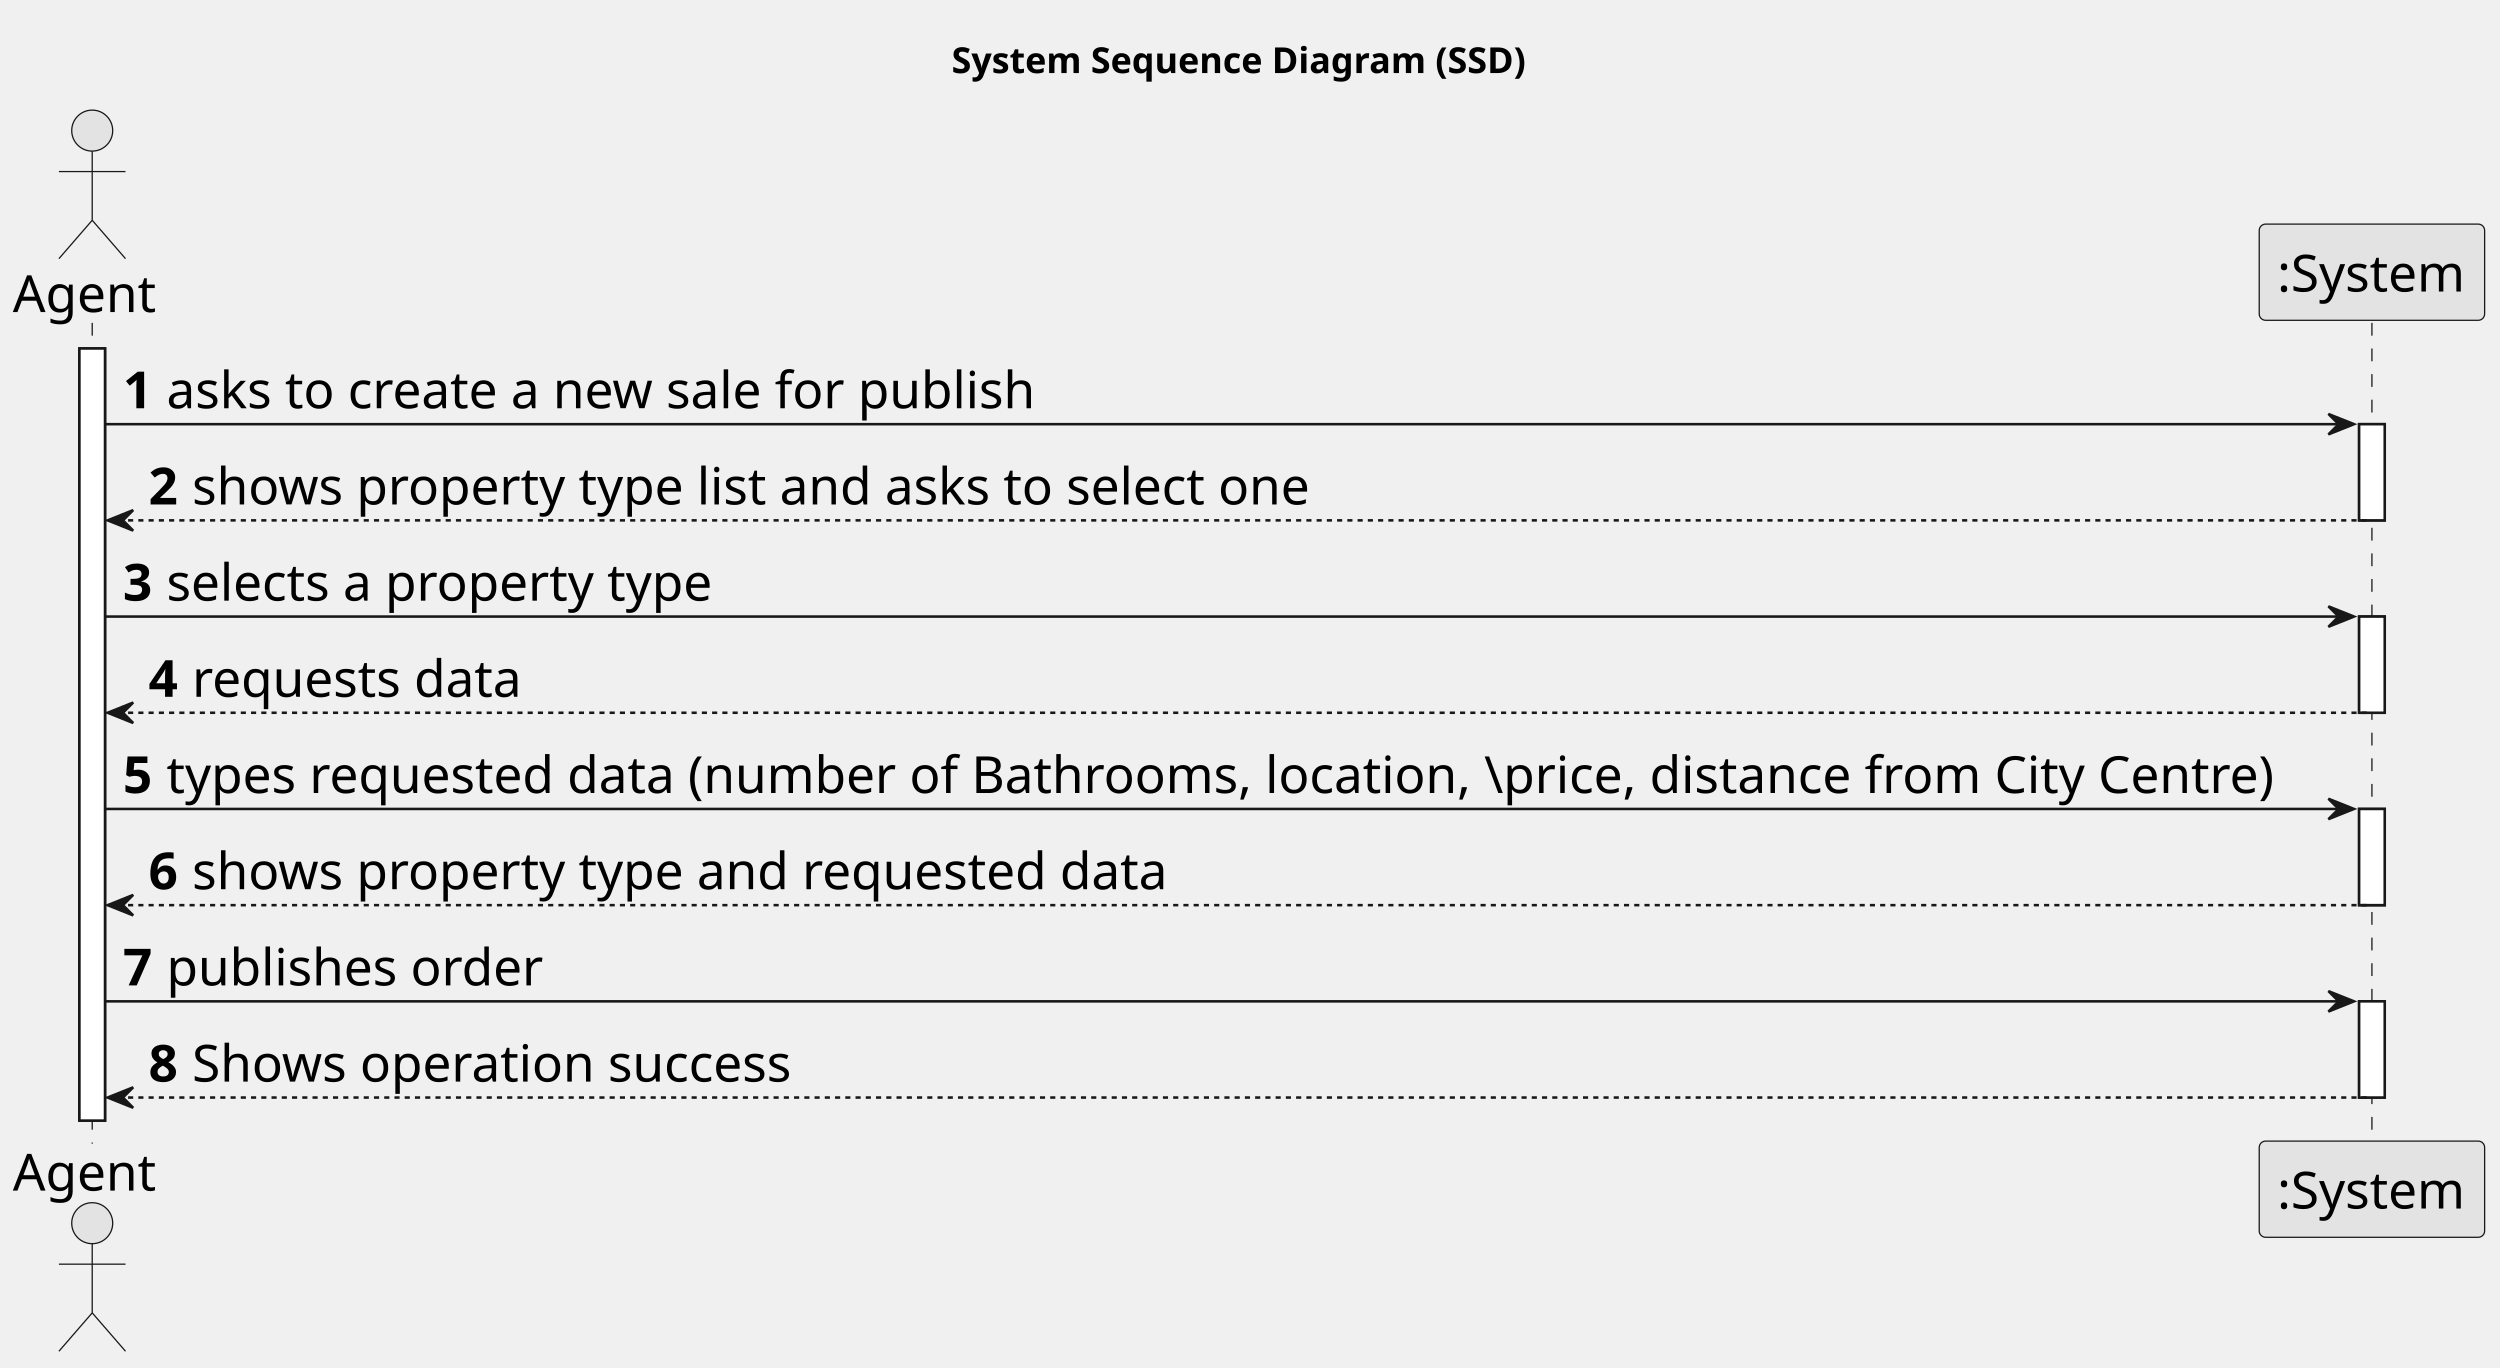
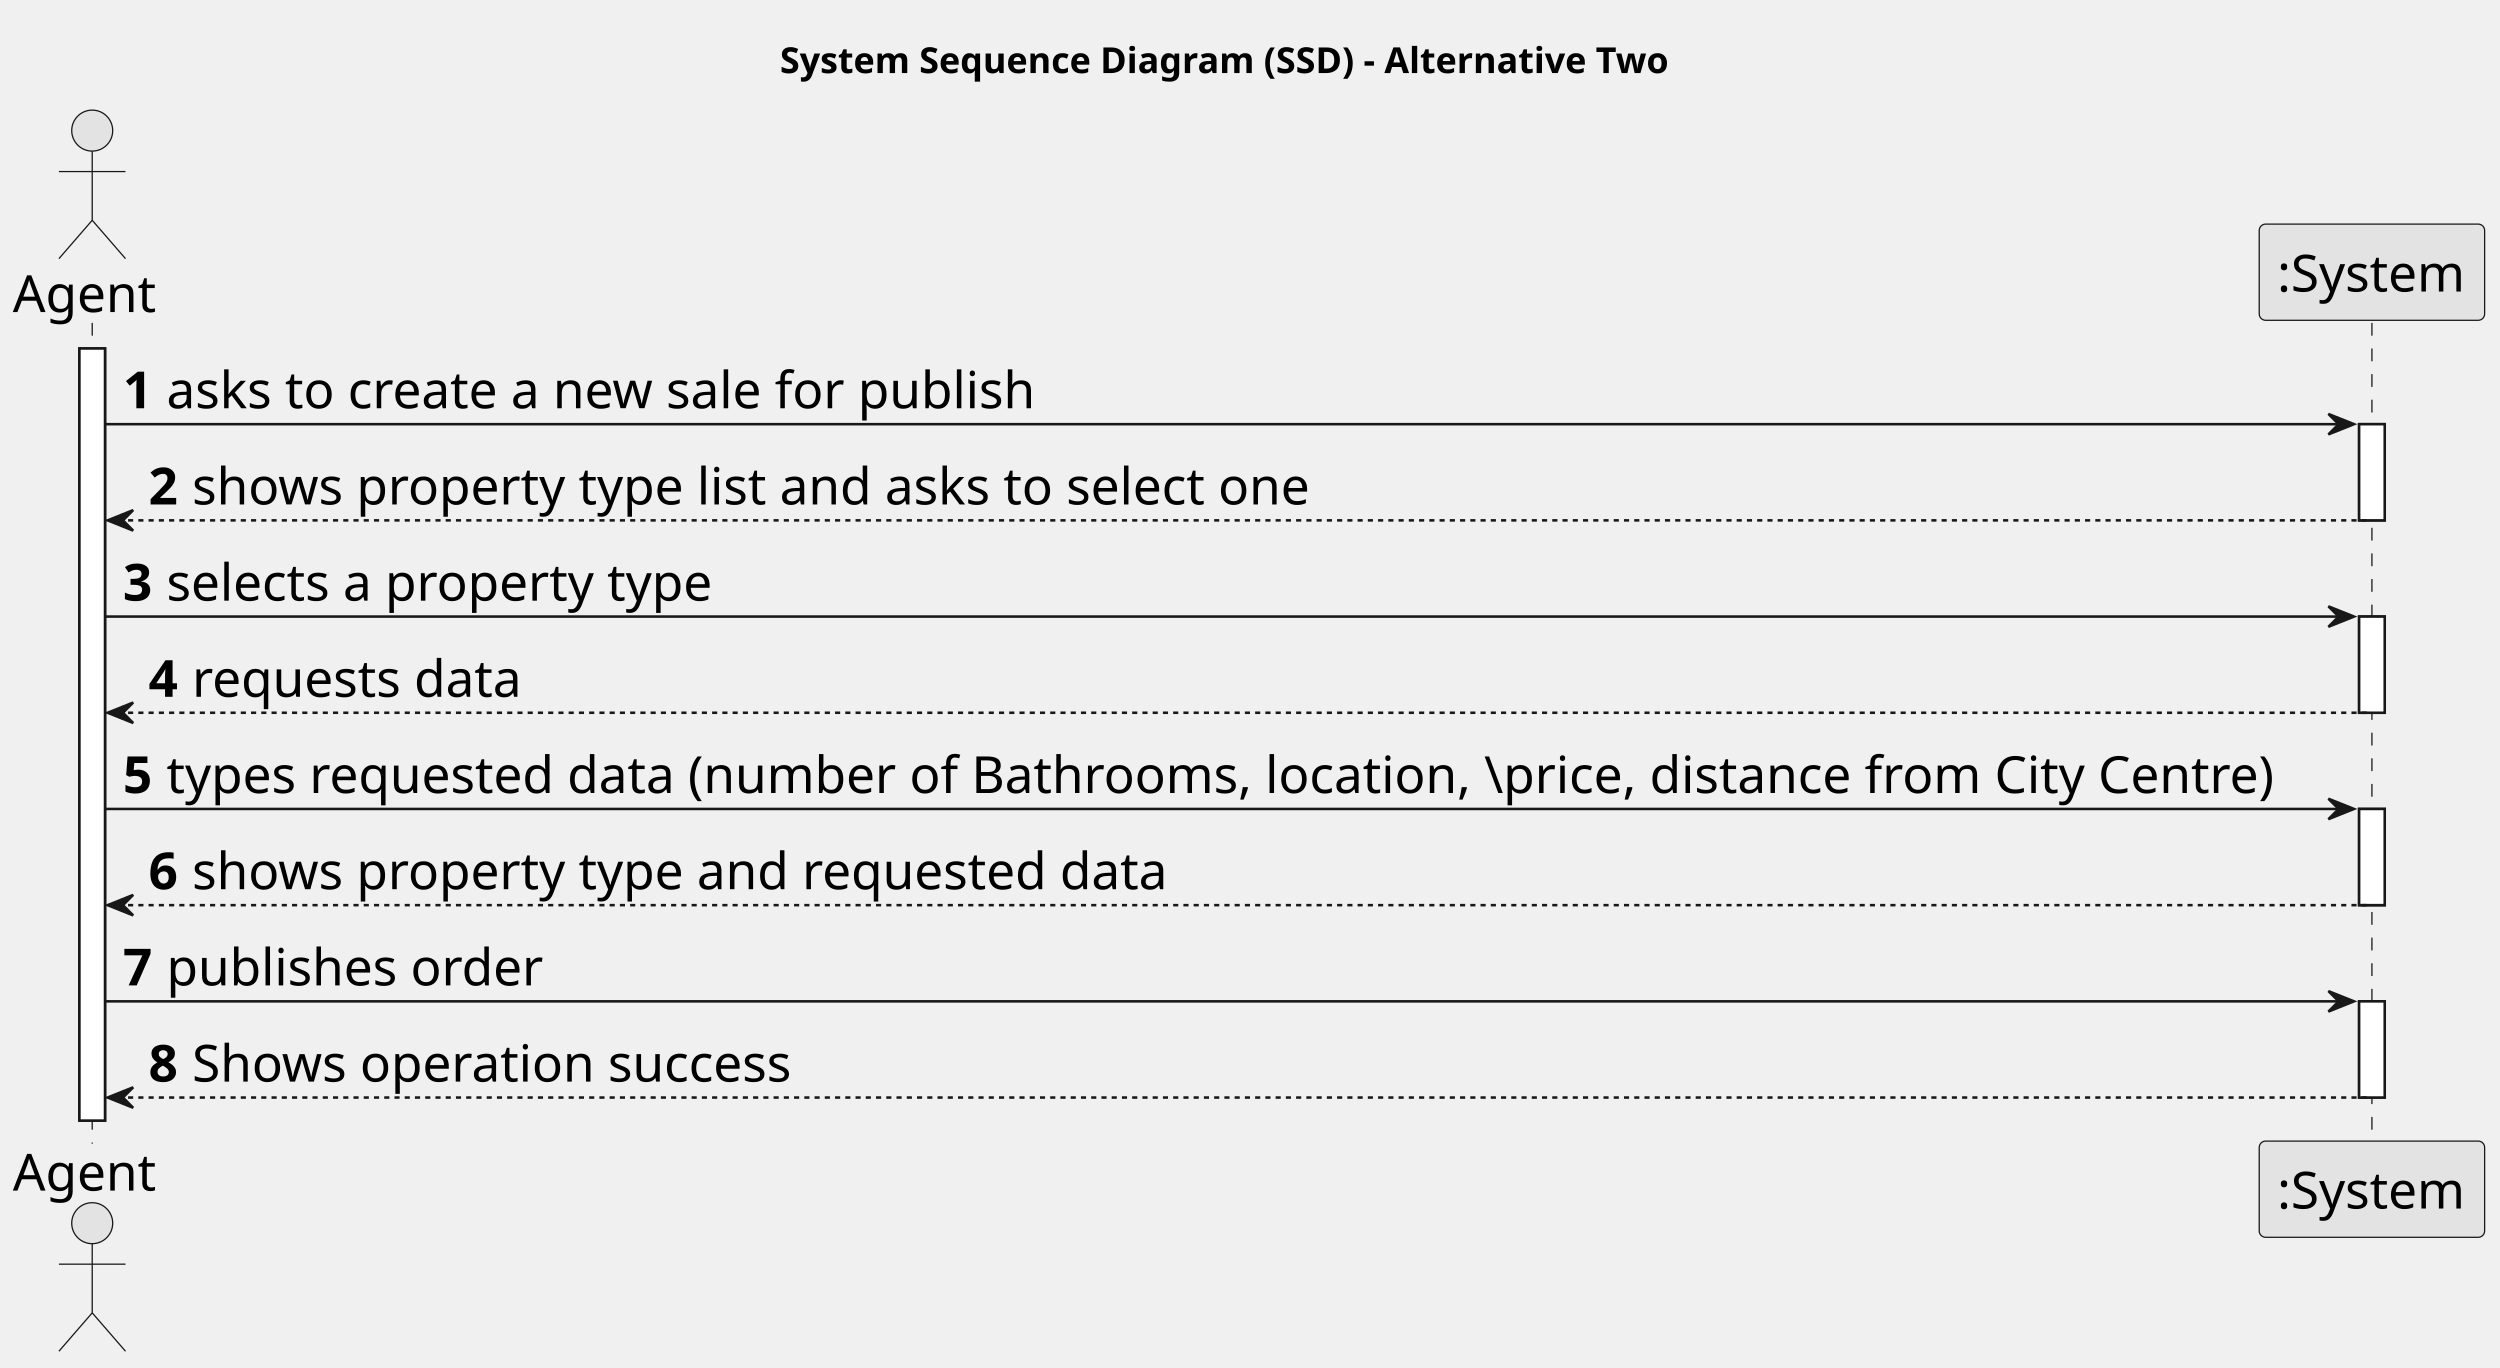
<svg xmlns="http://www.w3.org/2000/svg" contentStyleType="text/css" height="534px" preserveAspectRatio="none" style="width:976px;height:534px;background:#FFFFFF;" version="1.1" viewBox="0 0 976 534" width="976px" zoomAndPan="magnify">
  <defs />
  <g>
-     <text fill="#000000" font-family="sans-serif" font-size="14" font-weight="bold" lengthAdjust="spacing" textLength="231" x="371.5" y="28.535">System Sequence Diagram (SSD)</text>
+     <text fill="#000000" font-family="sans-serif" font-size="14" font-weight="bold" lengthAdjust="spacing" textLength="365" x="304.5" y="28.535">System Sequence Diagram (SSD) - Alternative Two</text>
    <rect fill="#FFFFFF" height="301.438" style="stroke:#181818;stroke-width:1.0;" width="10" x="31" y="136.043" />
    <rect fill="#FFFFFF" height="37.555" style="stroke:#181818;stroke-width:1.0;" width="10" x="921" y="165.598" />
    <rect fill="#FFFFFF" height="37.555" style="stroke:#181818;stroke-width:1.0;" width="10" x="921" y="240.707" />
    <rect fill="#FFFFFF" height="37.555" style="stroke:#181818;stroke-width:1.0;" width="10" x="921" y="315.816" />
    <rect fill="#FFFFFF" height="37.555" style="stroke:#181818;stroke-width:1.0;" width="10" x="921" y="390.926" />
    <line style="stroke:#181818;stroke-width:0.5;stroke-dasharray:5.0,5.0;" x1="36" x2="36" y1="126.043" y2="446.481" />
    <line style="stroke:#181818;stroke-width:0.5;stroke-dasharray:5.0,5.0;" x1="926" x2="926" y1="126.043" y2="446.481" />
    <text fill="#000000" font-family="sans-serif" font-size="20" lengthAdjust="spacing" textLength="56" x="5" y="121.824">Agent</text>
    <ellipse cx="36" cy="50.988" fill="#E3E3E3" rx="8" ry="8" style="stroke:#181818;stroke-width:0.5;" />
    <path d="M36,58.988 L36,85.988 M23,66.988 L49,66.988 M36,85.988 L23,100.988 M36,85.988 L49,100.988 " fill="none" style="stroke:#181818;stroke-width:0.5;" />
    <text fill="#000000" font-family="sans-serif" font-size="20" lengthAdjust="spacing" textLength="56" x="5" y="464.816">Agent</text>
    <ellipse cx="36" cy="477.535" fill="#E3E3E3" rx="8" ry="8" style="stroke:#181818;stroke-width:0.5;" />
    <path d="M36,485.535 L36,512.535 M23,493.535 L49,493.535 M36,512.535 L23,527.535 M36,512.535 L49,527.535 " fill="none" style="stroke:#181818;stroke-width:0.5;" />
    <rect fill="#E3E3E3" height="37.555" rx="2.5" ry="2.5" style="stroke:#181818;stroke-width:0.5;" width="88" x="882" y="87.488" />
    <text fill="#000000" font-family="sans-serif" font-size="20" lengthAdjust="spacing" textLength="74" x="889" y="113.824">:System</text>
    <rect fill="#E3E3E3" height="37.555" rx="2.5" ry="2.5" style="stroke:#181818;stroke-width:0.5;" width="88" x="882" y="445.481" />
    <text fill="#000000" font-family="sans-serif" font-size="20" lengthAdjust="spacing" textLength="74" x="889" y="471.816">:System</text>
    <rect fill="#FFFFFF" height="301.438" style="stroke:#181818;stroke-width:1.0;" width="10" x="31" y="136.043" />
    <rect fill="#FFFFFF" height="37.555" style="stroke:#181818;stroke-width:1.0;" width="10" x="921" y="165.598" />
    <rect fill="#FFFFFF" height="37.555" style="stroke:#181818;stroke-width:1.0;" width="10" x="921" y="240.707" />
    <rect fill="#FFFFFF" height="37.555" style="stroke:#181818;stroke-width:1.0;" width="10" x="921" y="315.816" />
    <rect fill="#FFFFFF" height="37.555" style="stroke:#181818;stroke-width:1.0;" width="10" x="921" y="390.926" />
    <polygon fill="#181818" points="909,161.598,919,165.598,909,169.598,913,165.598" style="stroke:#181818;stroke-width:1.0;" />
    <line style="stroke:#181818;stroke-width:1.0;" x1="41" x2="915" y1="165.598" y2="165.598" />
    <text fill="#000000" font-family="sans-serif" font-size="20" font-weight="bold" lengthAdjust="spacing" textLength="13" x="48" y="159.379">1</text>
    <text fill="#000000" font-family="sans-serif" font-size="20" lengthAdjust="spacing" textLength="348" x="65" y="159.379">asks to create a new sale for publish</text>
    <polygon fill="#181818" points="52,199.152,42,203.152,52,207.152,48,203.152" style="stroke:#181818;stroke-width:1.0;" />
    <line style="stroke:#181818;stroke-width:1.0;stroke-dasharray:2.0,2.0;" x1="46" x2="925" y1="203.152" y2="203.152" />
    <text fill="#000000" font-family="sans-serif" font-size="20" font-weight="bold" lengthAdjust="spacing" textLength="13" x="58" y="196.934">2</text>
    <text fill="#000000" font-family="sans-serif" font-size="20" lengthAdjust="spacing" textLength="447" x="75" y="196.934">shows property type list and asks to select one</text>
    <polygon fill="#181818" points="909,236.707,919,240.707,909,244.707,913,240.707" style="stroke:#181818;stroke-width:1.0;" />
    <line style="stroke:#181818;stroke-width:1.0;" x1="41" x2="915" y1="240.707" y2="240.707" />
    <text fill="#000000" font-family="sans-serif" font-size="20" font-weight="bold" lengthAdjust="spacing" textLength="13" x="48" y="234.488">3</text>
    <text fill="#000000" font-family="sans-serif" font-size="20" lengthAdjust="spacing" textLength="217" x="65" y="234.488">selects a property type</text>
    <polygon fill="#181818" points="52,274.262,42,278.262,52,282.262,48,278.262" style="stroke:#181818;stroke-width:1.0;" />
    <line style="stroke:#181818;stroke-width:1.0;stroke-dasharray:2.0,2.0;" x1="46" x2="925" y1="278.262" y2="278.262" />
    <text fill="#000000" font-family="sans-serif" font-size="20" font-weight="bold" lengthAdjust="spacing" textLength="13" x="58" y="272.043">4</text>
    <text fill="#000000" font-family="sans-serif" font-size="20" lengthAdjust="spacing" textLength="130" x="75" y="272.043">requests data</text>
    <polygon fill="#181818" points="909,311.816,919,315.816,909,319.816,913,315.816" style="stroke:#181818;stroke-width:1.0;" />
    <line style="stroke:#181818;stroke-width:1.0;" x1="41" x2="915" y1="315.816" y2="315.816" />
    <text fill="#000000" font-family="sans-serif" font-size="20" font-weight="bold" lengthAdjust="spacing" textLength="13" x="48" y="309.598">5</text>
    <text fill="#000000" font-family="sans-serif" font-size="20" lengthAdjust="spacing" textLength="844" x="65" y="309.598">types requested data (number of Bathrooms, location, \price, distance from City Centre)</text>
    <polygon fill="#181818" points="52,349.371,42,353.371,52,357.371,48,353.371" style="stroke:#181818;stroke-width:1.0;" />
    <line style="stroke:#181818;stroke-width:1.0;stroke-dasharray:2.0,2.0;" x1="46" x2="925" y1="353.371" y2="353.371" />
    <text fill="#000000" font-family="sans-serif" font-size="20" font-weight="bold" lengthAdjust="spacing" textLength="13" x="58" y="347.152">6</text>
    <text fill="#000000" font-family="sans-serif" font-size="20" lengthAdjust="spacing" textLength="386" x="75" y="347.152">shows property type and requested data</text>
    <polygon fill="#181818" points="909,386.926,919,390.926,909,394.926,913,390.926" style="stroke:#181818;stroke-width:1.0;" />
    <line style="stroke:#181818;stroke-width:1.0;" x1="41" x2="915" y1="390.926" y2="390.926" />
    <text fill="#000000" font-family="sans-serif" font-size="20" font-weight="bold" lengthAdjust="spacing" textLength="13" x="48" y="384.707">7</text>
    <text fill="#000000" font-family="sans-serif" font-size="20" lengthAdjust="spacing" textLength="151" x="65" y="384.707">publishes order</text>
    <polygon fill="#181818" points="52,424.481,42,428.481,52,432.481,48,428.481" style="stroke:#181818;stroke-width:1.0;" />
    <line style="stroke:#181818;stroke-width:1.0;stroke-dasharray:2.0,2.0;" x1="46" x2="925" y1="428.481" y2="428.481" />
    <text fill="#000000" font-family="sans-serif" font-size="20" font-weight="bold" lengthAdjust="spacing" textLength="13" x="58" y="422.262">8</text>
    <text fill="#000000" font-family="sans-serif" font-size="20" lengthAdjust="spacing" textLength="237" x="75" y="422.262">Shows operation success</text>
  </g>
</svg>
